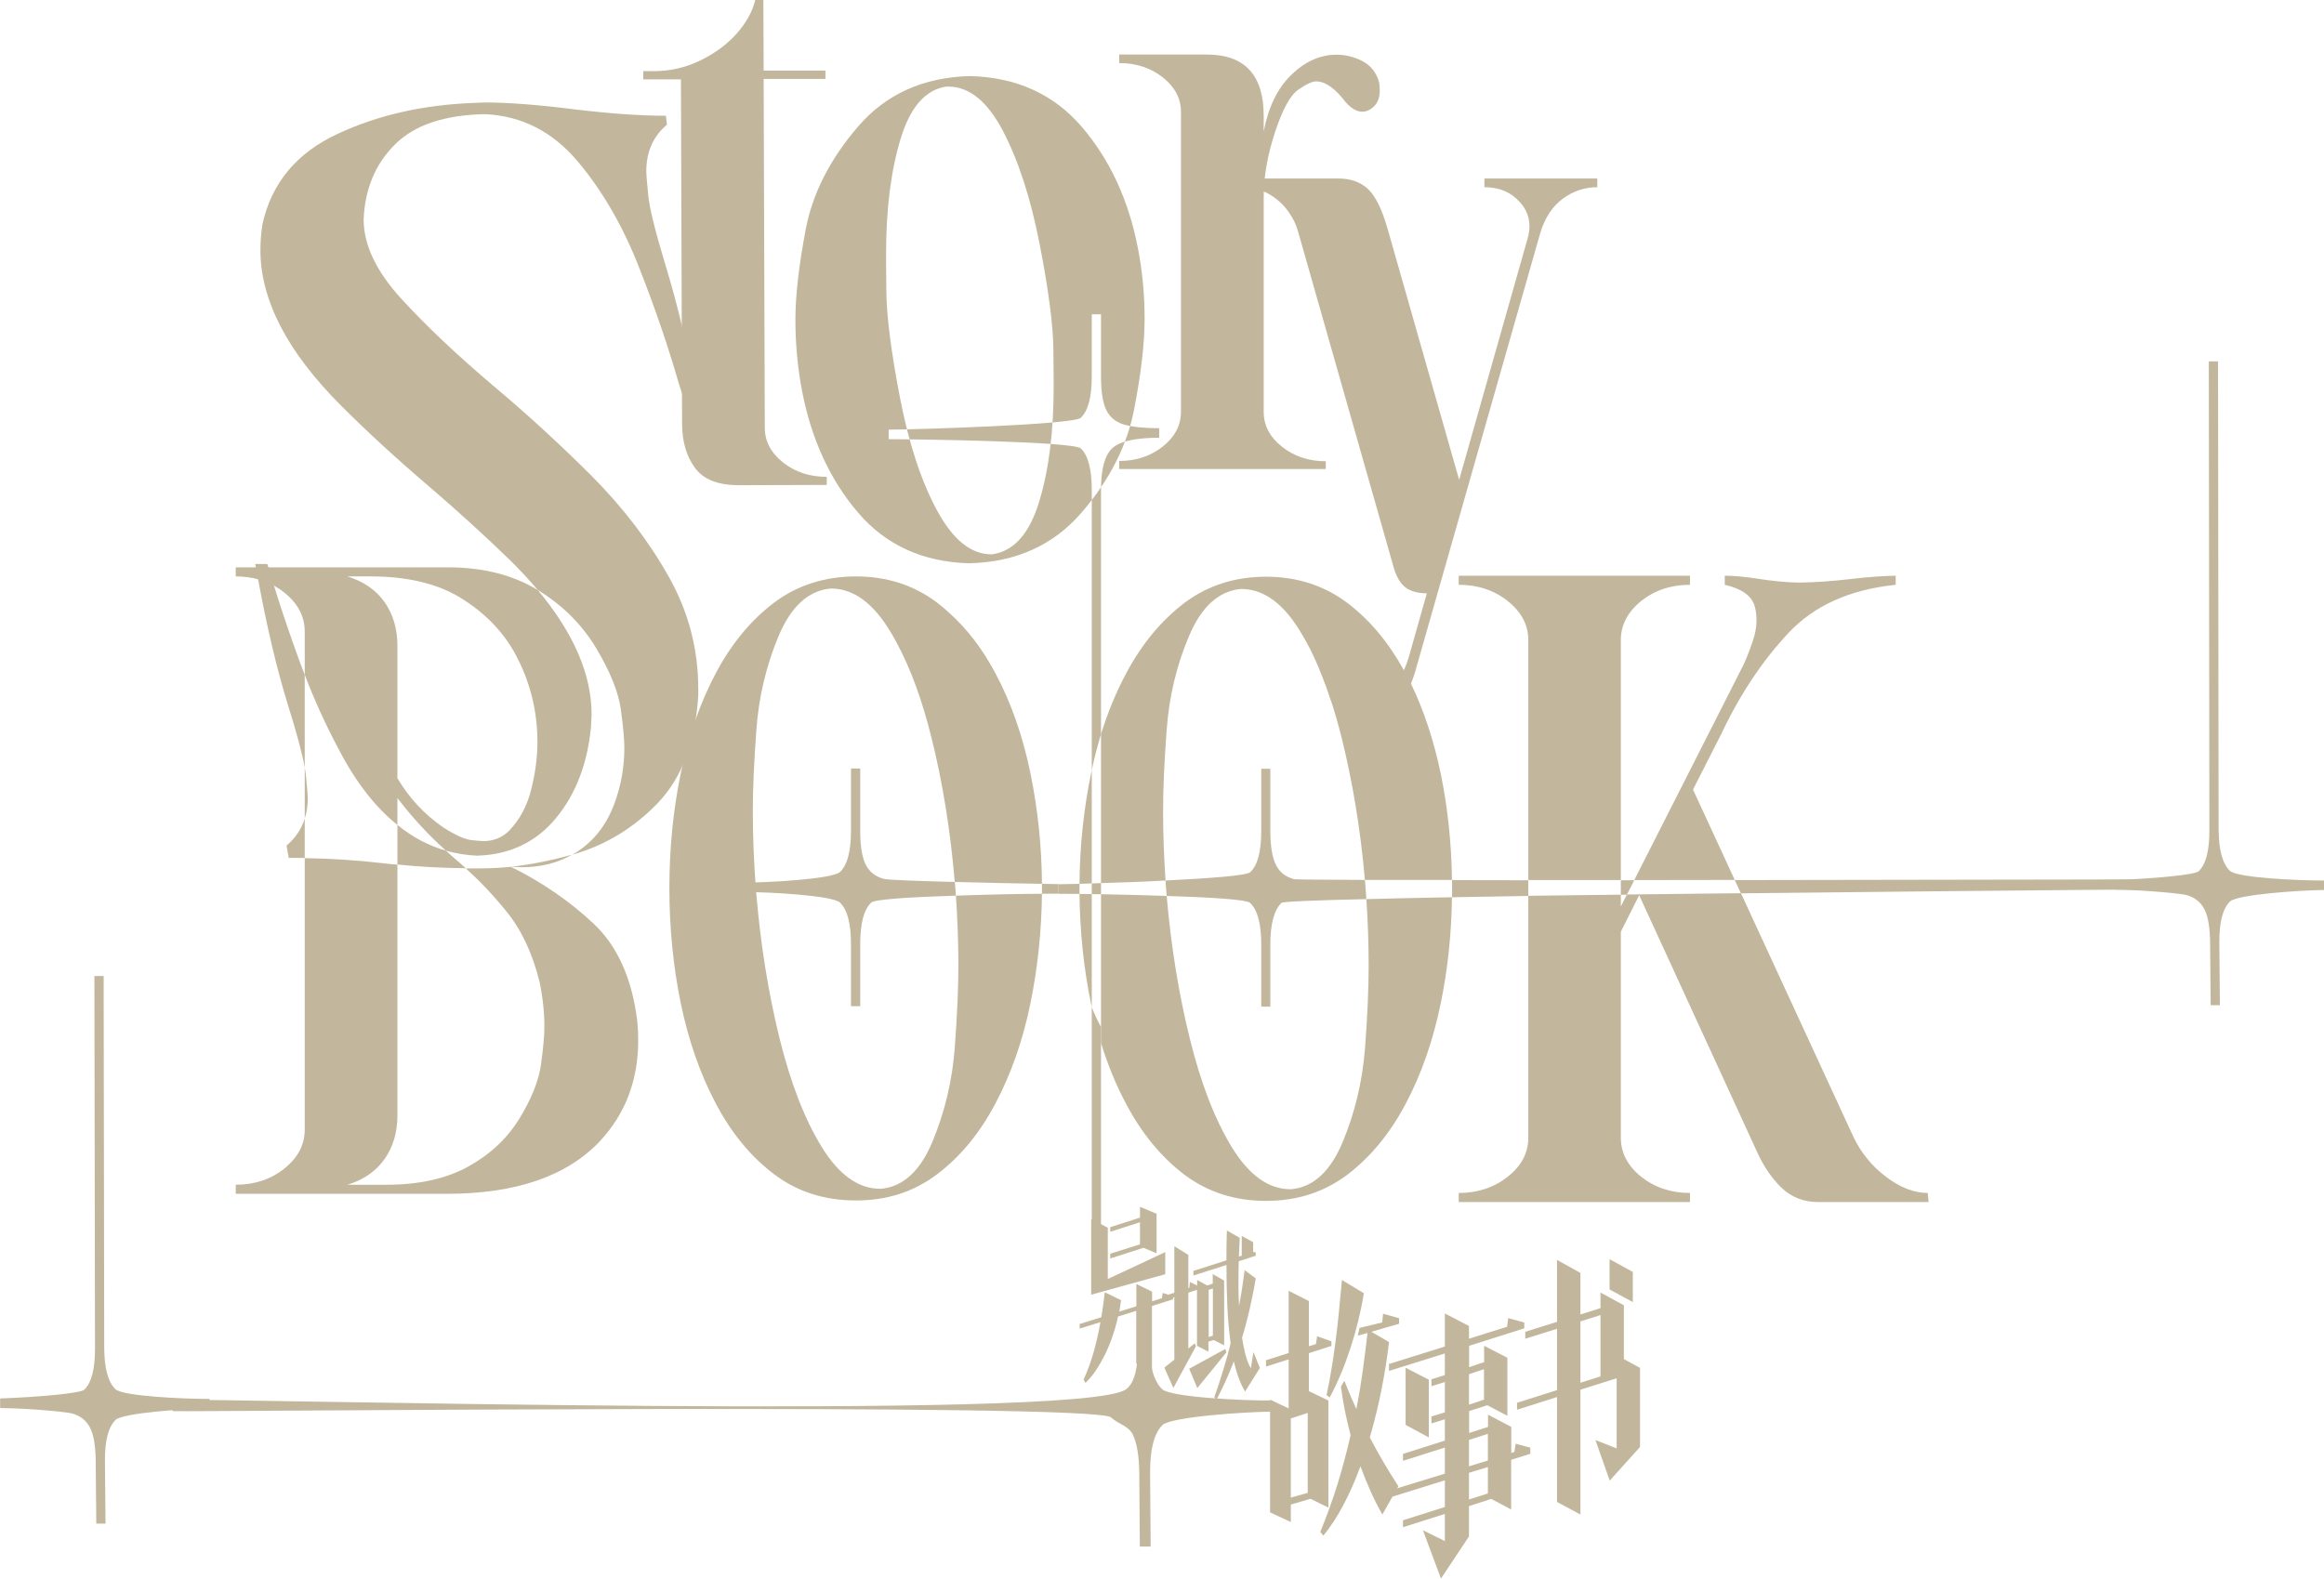
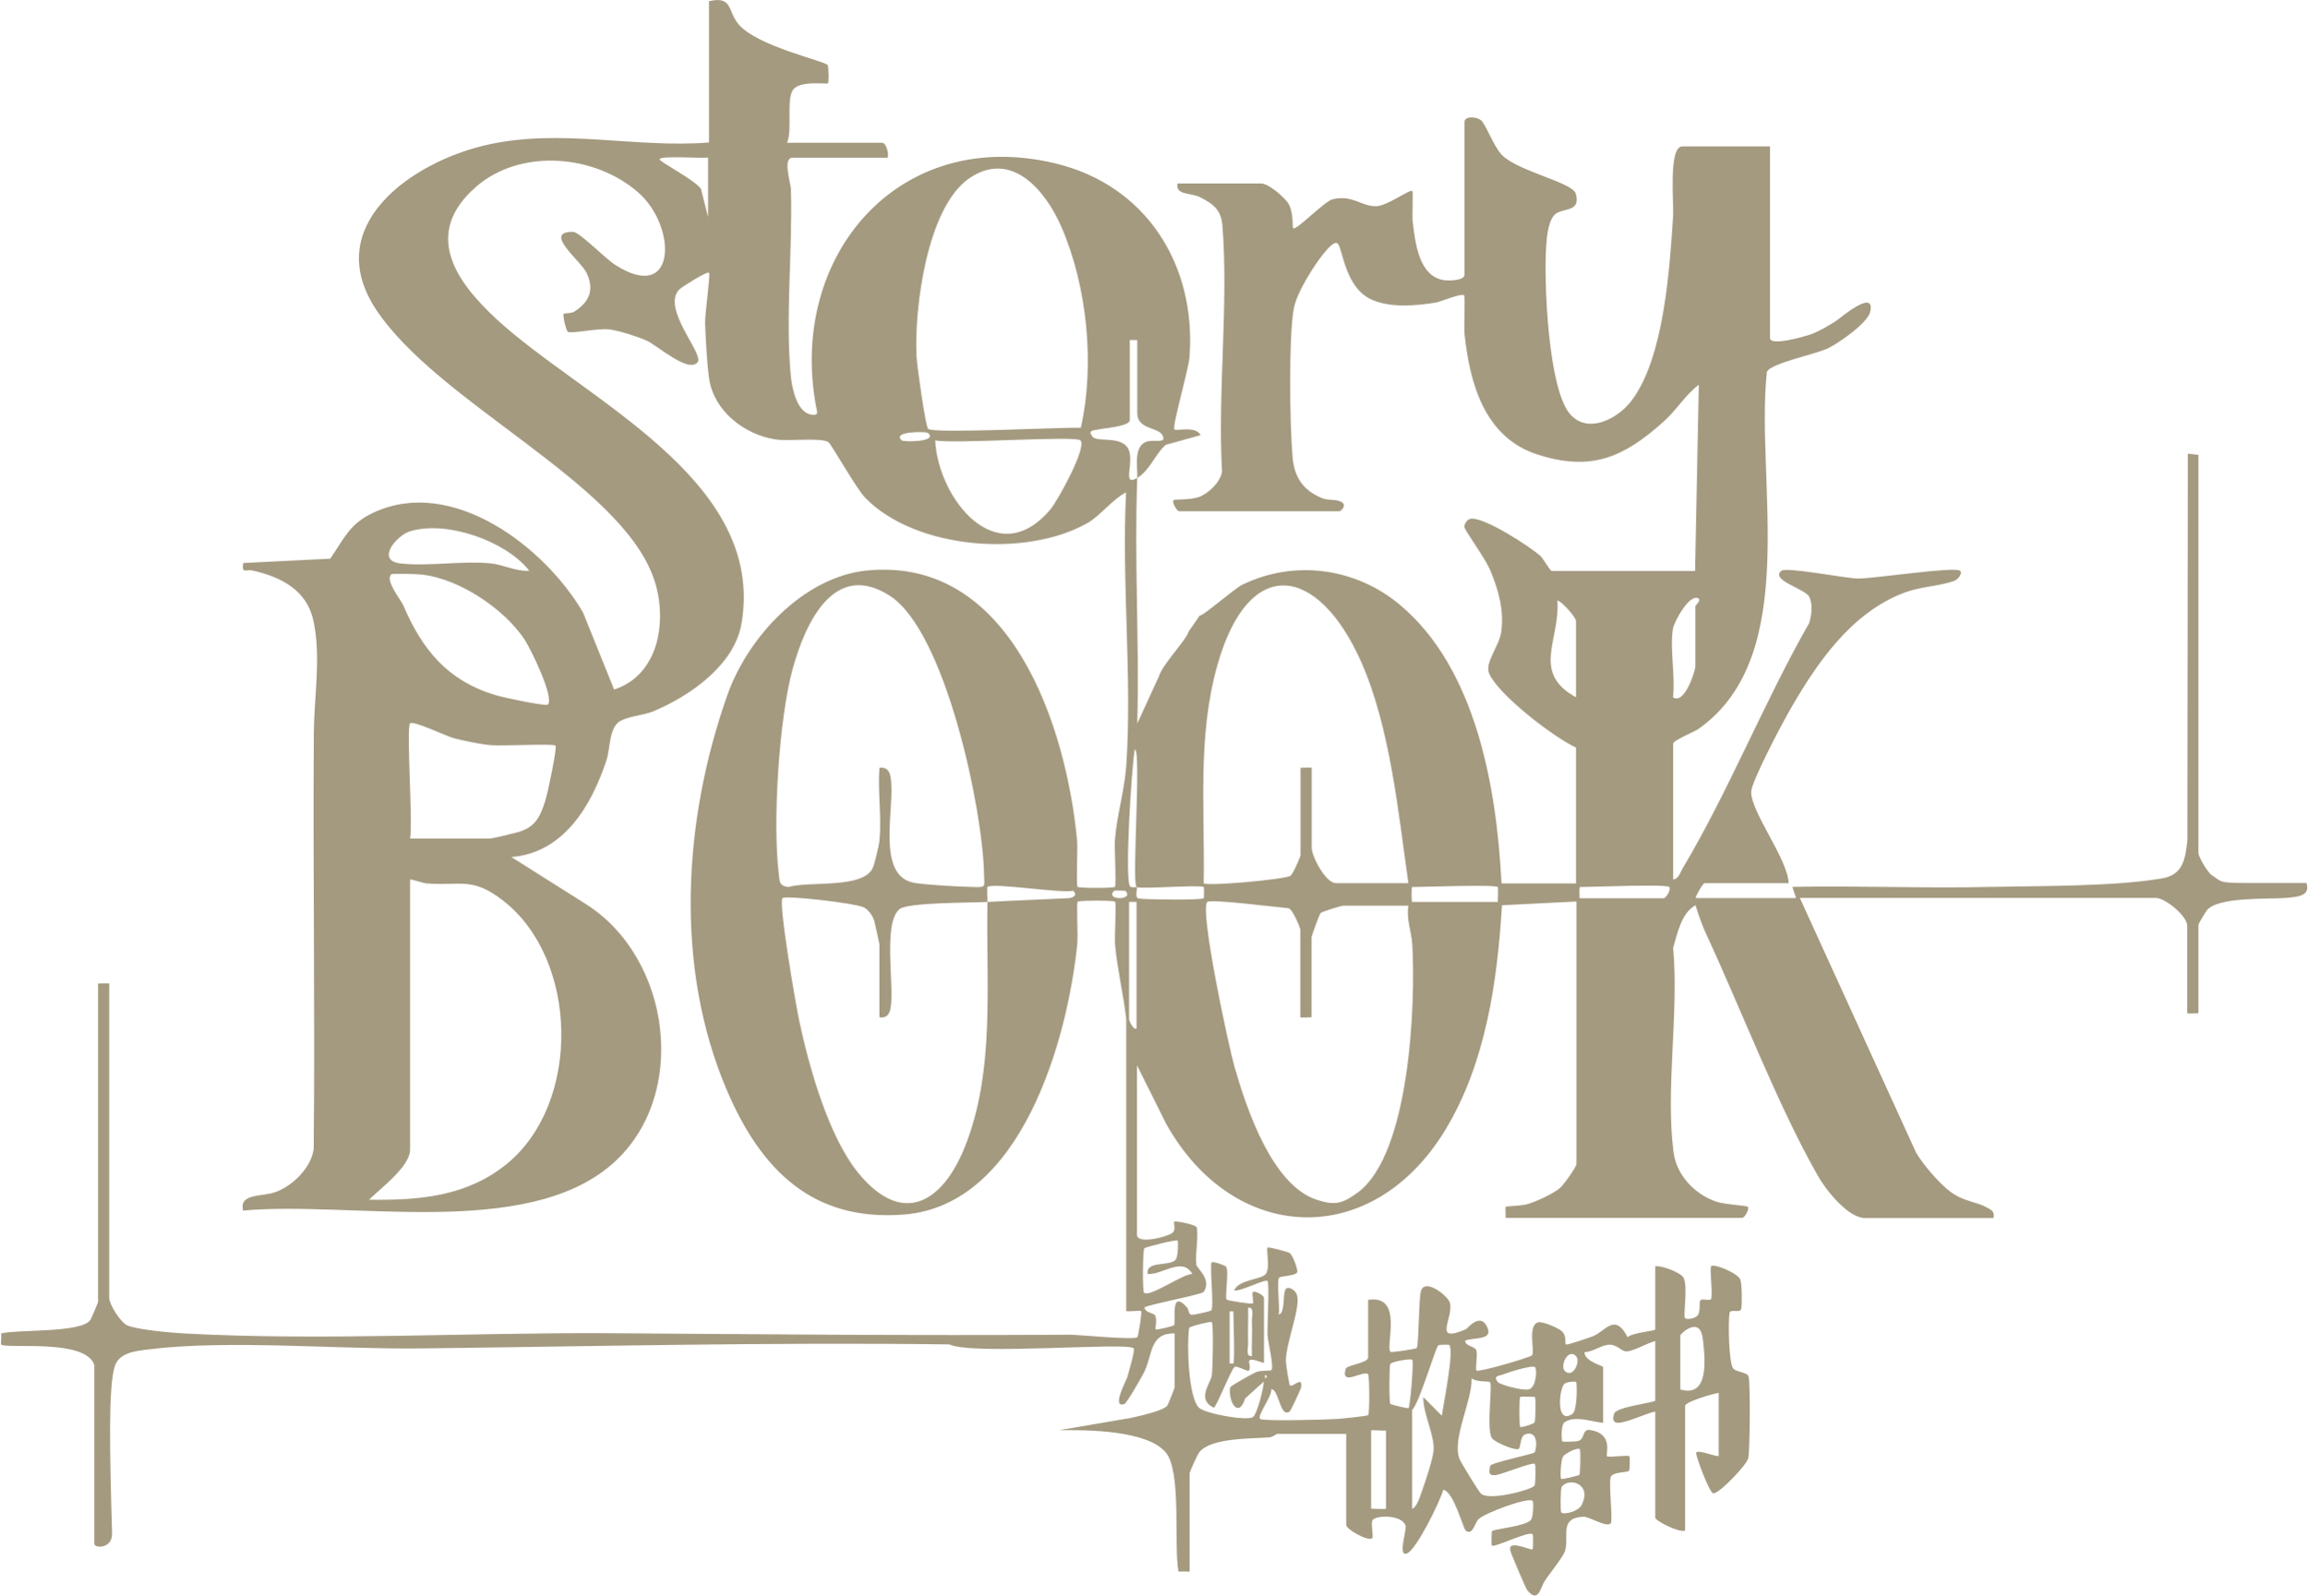
- <svg xmlns="http://www.w3.org/2000/svg" id="Layer_2" data-name="Layer 2" viewBox="0 0 160.99 109.38">
+ <svg xmlns="http://www.w3.org/2000/svg" id="Layer_2" data-name="Layer 2" viewBox="0 0 154.6 106.97">
  <defs>
    <style>
      .cls-1 {
-         fill: #C2B79C;
+         fill: #a49a80;
      }
    </style>
  </defs>
-   <g id="_图层_1" data-name="图层 1">
-     <path class="cls-1" d="M20.77,45.87c-.69-1.89-1.29-3.66-1.79-5.29-.06-.17-.11-.33-.16-.5l-.23-.77-.07-.23h-.84c.01.08.03.16.04.23.05.28.1.56.16.83.62,3.37,1.31,6.25,2.04,8.62.63,2.01,1.03,3.49,1.19,4.44v-6.45c-.12-.29-.23-.58-.34-.88ZM40.96,32.95c-2.2-2.19-4.44-4.25-6.72-6.16-2.55-2.16-4.7-4.19-6.44-6.09s-2.61-3.74-2.61-5.5c.09-2.12.82-3.85,2.17-5.19,1.35-1.35,3.43-2.05,6.25-2.1,2.53.12,4.66,1.21,6.39,3.25,1.73,2.05,3.15,4.51,4.27,7.37,1.12,2.85,2.03,5.52,2.74,8l.52,1.62h.88c-.71-3.83-1.47-7.05-2.28-9.68-.74-2.43-1.15-4.09-1.23-4.99-.09-.89-.13-1.43-.13-1.6,0-1.35.47-2.43,1.43-3.24l-.07-.62c-1.79,0-3.89-.15-6.3-.44-2.55-.32-4.63-.48-6.25-.48l-.74.03c-3.51.13-6.67.84-9.48,2.16-2.81,1.31-4.53,3.38-5.17,6.2-.1.61-.15,1.23-.15,1.84,0,3.46,1.86,7.04,5.56,10.75,1.89,1.89,3.92,3.75,6.08,5.59,2.03,1.74,3.95,3.49,5.74,5.23.67.67,1.28,1.33,1.83,1.98.01,0,.01.01.02.01,1.72,1.06,3.06,2.4,4.04,4.04.97,1.63,1.54,3.05,1.7,4.24.16,1.2.24,2.08.24,2.64,0,1.16-.17,2.28-.51,3.34-.48,1.59-1.3,2.81-2.46,3.66-.2.15-.41.29-.63.41,2.26-.64,4.23-1.83,5.91-3.57,1.68-1.75,2.62-4.24,2.81-7.48v-.44c0-2.75-.67-5.32-2.02-7.73-1.4-2.5-3.2-4.85-5.39-7.05Z" />
-     <path class="cls-1" d="M32.27,60.16c-1.67-.02-3.26-.1-4.74-.26v-2.74c1.04.85,2.16,1.44,3.36,1.78.2.19.4.37.61.55.26.22.52.44.77.67Z" />
-     <path class="cls-1" d="M21.11,56.72v2.73c-.36-.01-.74-.01-1.11-.01l-.15-.85c.61-.52,1.03-1.14,1.26-1.87Z" />
-     <path class="cls-1" d="M44.56,5.52v-.59s.72,0,.72,0c1.15,0,2.22-.25,3.23-.74s1.84-1.1,2.51-1.85S52.12.81,52.32,0h.56s.02,4.89.02,4.89h4.28s0,.58,0,.58h-4.28s.08,24.17.08,24.17c0,.93.42,1.73,1.26,2.4s1.85,1,3.03,1v.56s-6.08.02-6.08.02c-1.43,0-2.45-.39-3.04-1.19s-.89-1.8-.9-3.02l-.08-23.91h-2.61Z" />
-     <path class="cls-1" d="M67.17,39.03c-3.22-.08-5.8-1.25-7.73-3.51s-3.22-5.05-3.87-8.38c-.32-1.66-.47-3.33-.47-4.99s.24-3.75.71-6.24,1.68-4.87,3.62-7.13,4.52-3.42,7.75-3.51c3.22.08,5.81,1.25,7.75,3.51s3.24,5.05,3.89,8.38c.32,1.64.47,3.28.47,4.9,0,1.71-.24,3.81-.73,6.32s-1.7,4.89-3.64,7.14-4.52,3.42-7.75,3.51ZM68.78,38.4c1.48-.23,2.54-1.45,3.21-3.65s1-4.85,1-7.95c0-.08,0-.96-.02-2.62s-.33-4.08-.95-7.26-1.47-5.79-2.54-7.84-2.34-3.08-3.79-3.08h-.13c-1.45.21-2.51,1.42-3.18,3.64s-1,4.87-1,7.97c0,.08,0,.96.02,2.62s.32,4.08.93,7.26,1.46,5.79,2.56,7.84,2.36,3.08,3.79,3.08h.09ZM75.63,86.01h.64v-14.85c-.24-.44-.46-.9-.64-1.38v16.23ZM75.63,61.21v.74c.21.01.42.01.64.01v-.77c-.22.01-.43.02-.64.02ZM77.91,29.43c-.59-.16-1.02-.5-1.27-1.01-.25-.51-.37-1.29-.37-2.34v-4.3h-.64v4.3c0,1.43-.25,2.38-.76,2.87-.52.48-11.64.82-13.31.82v.66c1.67,0,12.79.15,13.31.64.51.49.76,1.45.76,2.87v19.42c.18-.86.4-1.69.64-2.49v-16.93c0-1.42.25-2.38.77-2.87.51-.49,1.6-.74,3.26-.74v-.66c-1,0-1.8-.08-2.39-.24Z" />
-     <path class="cls-1" d="M91.84,32.5h-14.31v-.56c1.18,0,2.19-.34,3.03-1.01s1.25-1.48,1.25-2.41V7.76c0-.93-.42-1.73-1.25-2.39s-1.84-1-3.03-1v-.59h6.08c2.62,0,3.93,1.42,3.93,4.25v1.08c.32-1.67.94-2.96,1.86-3.87.97-.97,2.04-1.45,3.2-1.45.59,0,1.17.14,1.75.43s.97.77,1.18,1.45c.04.22.05.42.05.62,0,.57-.21,1-.62,1.26-.2.13-.39.19-.59.19-.38,0-.76-.22-1.16-.67-.72-.95-1.4-1.43-2.04-1.43-.27,0-.68.19-1.24.58s-1.09,1.37-1.61,2.95-.78,3.08-.78,4.49v14.88c0,.93.42,1.74,1.26,2.41s1.86,1.01,3.04,1.01v.56Z" />
-     <path class="cls-1" d="M102.83,12.37v.6c1.02,0,1.83.34,2.44,1.02.45.48.68,1.05.68,1.69,0,.25-.04.51-.11.78l-4.76,16.79-4.93-17.3c-.39-1.4-.85-2.34-1.37-2.84-.52-.49-1.2-.74-2.04-.74h-6.78v.6c.75,0,1.4.16,1.95.48s.99.72,1.33,1.2c.34.47.57.96.7,1.46l6.54,22.98c.19.75.47,1.28.83,1.57.36.3.87.45,1.53.45l-1.26,4.46c-.1.32-.21.61-.33.87-.27.62-.59,1.05-.96,1.3-.18.12-.38.2-.59.23l-.3.02c-.7,0-1.38-.37-2.04-1.1-.49-.47-.93-.7-1.32-.7-.22,0-.42.07-.62.21h-.01c.28.66.54,1.36.78,2.11.28.33.56.71.82,1.14.2.32.39.65.57,1,.06.01.12.01.18.01.99-.02,1.86-.43,2.62-1.22.29-.3.56-.62.78-.97.23-.34.42-.71.58-1.1.1-.24.19-.49.27-.75l8.69-30.48c.32-1.06.85-1.85,1.57-2.38.73-.53,1.52-.79,2.38-.79v-.6h-7.82Z" />
-     <path class="cls-1" d="M35.39,60.06l.75.03c1.32,0,2.48-.29,3.49-.87-1.47.41-2.88.69-4.24.84ZM44.15,70.78c-.36-2.97-1.38-5.24-3.05-6.8-1.68-1.57-3.58-2.87-5.71-3.92-.72.07-1.42.11-2.11.11-.34,0-.68,0-1.01,0,.99.9,1.92,1.88,2.77,2.93,1.08,1.31,1.85,2.96,2.34,4.95.22,1.05.33,2.08.33,3.1,0,.63-.08,1.51-.24,2.64-.16,1.13-.67,2.38-1.51,3.75-.84,1.36-2.02,2.46-3.54,3.3-1.51.83-3.4,1.25-5.64,1.25h-2.71c1.12-.34,1.98-.94,2.57-1.78.59-.84.89-1.85.89-3.01v-17.39c-.35-.02-.69-.06-1.02-.1-1.72-.2-3.52-.32-5.4-.35v18.8c0,1.05-.46,1.94-1.4,2.7-.93.75-2.06,1.13-3.38,1.13v.63h14.6c4.8,0,8.34-1.22,10.63-3.65,1.77-1.9,2.65-4.23,2.65-6.98,0-.42-.02-.86-.06-1.3ZM21.11,56.72c.14-.43.21-.9.21-1.41,0-.17-.04-.69-.13-1.58-.01-.15-.04-.33-.08-.53v3.52ZM18.98,40.58c.25.14.5.3.73.49.94.76,1.4,1.65,1.4,2.7v2.98c.68,1.79,1.48,3.53,2.38,5.22,1.18,2.26,2.53,3.98,4.04,5.19v-1.86c1.03,1.34,2.15,2.56,3.36,3.64.7.2,1.42.32,2.17.35,2.26-.07,4.08-.94,5.45-2.6,1.37-1.65,2.18-3.76,2.43-6.31l.04-.88c0-2.78-1.25-5.65-3.73-8.62-1.72-1.04-3.79-1.57-6.23-1.57h-14.69v.63c.55,0,1.07.07,1.55.2.39.1.75.25,1.1.44ZM25.69,39.94c2.51,0,4.57.49,6.18,1.46,1.6.98,2.84,2.21,3.7,3.69,1.1,1.95,1.66,4.06,1.66,6.33,0,1.02-.14,2.11-.43,3.27-.28,1.15-.8,2.12-1.56,2.9-.48.46-1.07.69-1.75.69-.1,0-.38-.02-.84-.07-.46-.05-1.12-.35-1.96-.89-1.3-.9-2.36-2.04-3.16-3.4v-9.19c0-1.16-.3-2.17-.89-3.01-.59-.84-1.45-1.43-2.57-1.78h1.62Z" />
-     <path class="cls-1" d="M66.15,61.17s0-.04-.01-.06c-2.46-.06-4.65-.14-4.91-.21-.59-.16-1.02-.5-1.27-1.01s-.37-1.29-.37-2.33v-4.31h-.64v4.31c0,1.42-.25,2.37-.76,2.86-.52.48-4.84.73-6.51.73v.66c1.67,0,5.99.24,6.51.73.51.49.76,1.45.76,2.88v4.3h.64v-4.3c0-1.43.25-2.39.76-2.88.25-.24,2.97-.39,5.87-.48-.02-.3-.05-.59-.07-.89ZM66.39,66.92c0,1.49-.08,3.37-.25,5.66-.17,2.29-.69,4.46-1.54,6.51-.85,2.05-2.04,3.14-3.57,3.28h-.06c-1.5,0-2.85-.96-4.03-2.87-1.19-1.92-2.17-4.44-2.94-7.56-.77-3.13-1.31-6.46-1.61-10.02-.16-1.97-.24-3.88-.24-5.75,0-1.49.08-3.37.25-5.65.17-2.28.69-4.43,1.54-6.46.85-2.02,2.04-3.12,3.57-3.28h.06c.67,0,1.3.19,1.91.56.76.48,1.47,1.24,2.12,2.3.2.32.39.65.57,1,.94,1.76,1.73,3.94,2.37,6.53.77,3.09,1.3,6.41,1.6,9.94,2.21.06,4.63.11,6.04.13-.02-2.63-.29-5.18-.8-7.67-.53-2.58-1.34-4.89-2.43-6.93-.89-1.68-1.96-3.07-3.2-4.18-.27-.25-.54-.48-.83-.7-.01-.01-.03-.02-.04-.03-1.6-1.2-3.47-1.79-5.59-1.79s-4.06.6-5.67,1.82c-1.6,1.21-2.95,2.84-4.03,4.88-1.09,2.04-1.89,4.35-2.43,6.93-.53,2.58-.79,5.23-.79,7.96s.26,5.42.79,8c.54,2.58,1.34,4.89,2.43,6.94,1.08,2.05,2.43,3.68,4.03,4.89,1.61,1.22,3.5,1.82,5.67,1.82s4.02-.6,5.63-1.82c1.6-1.21,2.95-2.84,4.03-4.89,1.09-2.05,1.9-4.36,2.43-6.94.5-2.45.77-4.99.8-7.6-1.41,0-3.74.05-5.96.13.11,1.66.17,3.27.17,4.86ZM59.96,59.89c-.25-.51-.37-1.29-.37-2.33v-4.31h-.64v4.31c0,1.42-.25,2.37-.76,2.86-.52.48-4.84.73-6.51.73v.66c1.67,0,5.99.24,6.51.73.51.49.76,1.45.76,2.88v4.3h.64v-4.3c0-1.43.25-2.39.76-2.88.25-.24,2.97-.39,5.87-.48-.02-.3-.05-.59-.07-.89,0-.02,0-.04-.01-.06-2.46-.06-4.65-.14-4.91-.21-.59-.16-1.02-.5-1.27-1.01ZM72.18,61.24v.69c.51-.01.9-.01,1.12-.01v-.66c-.16,0-.56-.01-1.12-.02ZM66.14,61.11c-2.46-.06-4.65-.14-4.91-.21-.59-.16-1.02-.5-1.27-1.01s-.37-1.29-.37-2.33v-4.31h-.64v4.31c0,1.42-.25,2.37-.76,2.86-.52.48-4.84.73-6.51.73v.66c1.67,0,5.99.24,6.51.73.51.49.76,1.45.76,2.88v4.3h.64v-4.3c0-1.43.25-2.39.76-2.88.25-.24,2.97-.39,5.87-.48-.02-.3-.05-.59-.07-.89,0-.02,0-.04-.01-.06ZM72.18,61.24v.69c.51-.01.9-.01,1.12-.01v-.66c-.16,0-.56-.01-1.12-.02ZM66.14,61.11c-2.46-.06-4.65-.14-4.91-.21-.59-.16-1.02-.5-1.27-1.01s-.37-1.29-.37-2.33v-4.31h-.64v4.31c0,1.42-.25,2.37-.76,2.86-.52.48-4.84.73-6.51.73v.66c1.67,0,5.99.24,6.51.73.51.49.76,1.45.76,2.88v4.3h.64v-4.3c0-1.43.25-2.39.76-2.88.25-.24,2.97-.39,5.87-.48-.02-.3-.05-.59-.07-.89,0-.02,0-.04-.01-.06Z" />
-     <path class="cls-1" d="M112.28,60.99v1.01c.14,0,.28-.01.42-.01l.51-1h-.93ZM120.17,60.98l.43.92c16.46-.19,33.31-.32,34.16-.32v-.66c-.52,0-17.91.04-34.59.06ZM94.57,61.19c-.01-.07-.01-.15-.02-.22-2.98-.01-4.8-.03-4.9-.05-.6-.16-1.02-.49-1.27-1.01-.25-.51-.38-1.29-.38-2.33v-4.31h-.63v4.31c0,1.43-.25,2.38-.77,2.86-.25.23-2.94.43-5.86.57.02.31.04.63.07.94,0,.04.01.09.01.13,2.89.09,5.53.24,5.78.48.52.5.77,1.46.77,2.88v4.31h.63v-4.31c0-1.42.26-2.38.77-2.88.09-.09,2.31-.18,5.88-.26-.02-.37-.05-.74-.08-1.11ZM94.57,61.19c-.01-.07-.01-.15-.02-.22-2.98-.01-4.8-.03-4.9-.05-.6-.16-1.02-.49-1.27-1.01-.25-.51-.38-1.29-.38-2.33v-4.31h-.63v4.31c0,1.43-.25,2.38-.77,2.86-.25.23-2.94.43-5.86.57.02.31.04.63.07.94,0,.04.01.09.01.13,2.89.09,5.53.24,5.78.48.52.5.77,1.46.77,2.88v4.31h.63v-4.31c0-1.42.26-2.38.77-2.88.09-.09,2.31-.18,5.88-.26-.02-.37-.05-.74-.08-1.11ZM100.58,60.98c.01.19.01.39.01.58,0,.2,0,.41-.01.61,1.65-.03,3.42-.06,5.29-.09v-1.09c-1.87,0-3.65,0-5.29-.01ZM94.57,61.19c-.01-.07-.01-.15-.02-.22-2.98-.01-4.8-.03-4.9-.05-.6-.16-1.02-.49-1.27-1.01-.25-.51-.38-1.29-.38-2.33v-4.31h-.63v4.31c0,1.43-.25,2.38-.77,2.86-.25.23-2.94.43-5.86.57.02.31.04.63.07.94,0,.04.01.09.01.13,2.89.09,5.53.24,5.78.48.52.5.77,1.46.77,2.88v4.31h.63v-4.31c0-1.42.26-2.38.77-2.88.09-.09,2.31-.18,5.88-.26-.02-.37-.05-.74-.08-1.11ZM94.57,61.19c-.01-.07-.01-.15-.02-.22-2.98-.01-4.8-.03-4.9-.05-.6-.16-1.02-.49-1.27-1.01-.25-.51-.38-1.29-.38-2.33v-4.31h-.63v4.31c0,1.43-.25,2.38-.77,2.86-.25.23-2.94.43-5.86.57.02.31.04.63.07.94,0,.04.01.09.01.13,2.89.09,5.53.24,5.78.48.52.5.77,1.46.77,2.88v4.31h.63v-4.31c0-1.42.26-2.38.77-2.88.09-.09,2.31-.18,5.88-.26-.02-.37-.05-.74-.08-1.11ZM73.3,61.27v.66c.27,0,.8,0,1.48.01v-.7c-.69.02-1.21.03-1.48.03ZM94.57,61.19c-.01-.07-.01-.15-.02-.22-2.98-.01-4.8-.03-4.9-.05-.6-.16-1.02-.49-1.27-1.01-.25-.51-.38-1.29-.38-2.33v-4.31h-.63v4.31c0,1.43-.25,2.38-.77,2.86-.25.23-2.94.43-5.86.57.02.31.04.63.07.94,0,.04.01.09.01.13,2.89.09,5.53.24,5.78.48.52.5.77,1.46.77,2.88v4.31h.63v-4.31c0-1.42.26-2.38.77-2.88.09-.09,2.31-.18,5.88-.26-.02-.37-.05-.74-.08-1.11ZM99.8,53.59c-.48-2.29-1.16-4.36-2.06-6.22-.13-.24-.25-.48-.37-.71-.04-.08-.08-.15-.12-.22-1.06-1.93-2.37-3.49-3.91-4.66-1.61-1.21-3.49-1.82-5.64-1.82s-4.05.61-5.66,1.82c-1.6,1.22-2.95,2.85-4.03,4.88-.69,1.29-1.27,2.7-1.74,4.21v10.32c1.33-.04,2.93-.09,4.47-.18-.11-1.64-.17-3.25-.17-4.81s.08-3.37.25-5.65c.17-2.28.68-4.43,1.54-6.46.85-2.03,2.04-3.12,3.57-3.28h.06c1.5,0,2.85.95,4.03,2.86.5.8.97,1.71,1.39,2.74.28.65.54,1.35.78,2.1.28.84.53,1.74.77,2.69.75,3.05,1.29,6.3,1.59,9.77,1.68,0,3.72,0,6.03,0-.03-2.53-.29-4.99-.78-7.39ZM75.58,53.59c-.51,2.48-.78,5.03-.8,7.65.26-.01.55-.01.85-.03v-7.85c-.02.07-.03.15-.05.23ZM74.78,61.94c.03,2.62.29,5.15.8,7.61.02.08.03.15.05.23v-7.83c-.3,0-.59-.01-.85-.01ZM94.65,62.3c.11,1.58.16,3.13.16,4.65s-.08,3.37-.25,5.66c-.18,2.29-.69,4.46-1.54,6.5-.85,2.05-2.04,3.15-3.57,3.29h-.06c-1.51,0-2.85-.96-4.04-2.88-1.18-1.92-2.16-4.44-2.93-7.56-.76-3.08-1.3-6.38-1.6-9.88-1.56-.06-3.19-.09-4.55-.12v10.31c.47,1.52,1.05,2.93,1.74,4.22,1.08,2.05,2.43,3.68,4.03,4.9,1.61,1.21,3.5,1.82,5.66,1.82s4.03-.61,5.64-1.82c1.6-1.22,2.95-2.85,4.03-4.9,1.09-2.04,1.89-4.36,2.43-6.94.49-2.39.75-4.85.78-7.38-2.23.04-4.23.08-5.93.13ZM94.57,61.19c-.01-.07-.01-.15-.02-.22-2.98-.01-4.8-.03-4.9-.05-.6-.16-1.02-.49-1.27-1.01-.25-.51-.38-1.29-.38-2.33v-4.31h-.63v4.31c0,1.43-.25,2.38-.77,2.86-.25.23-2.94.43-5.86.57.02.31.04.63.07.94,0,.04.01.09.01.13,2.89.09,5.53.24,5.78.48.52.5.77,1.46.77,2.88v4.31h.63v-4.31c0-1.42.26-2.38.77-2.88.09-.09,2.31-.18,5.88-.26-.02-.37-.05-.74-.08-1.11Z" />
-     <path class="cls-1" d="M101.05,39.89v.63c1.32,0,2.46.38,3.4,1.13.95.76,1.42,1.66,1.42,2.7v16.63h6.41v-16.63c0-1.04.47-1.94,1.4-2.7.94-.75,2.07-1.13,3.39-1.13v-.63h-16.02ZM133.54,82.66c-.94,0-1.9-.37-2.89-1.12-.98-.74-1.73-1.66-2.26-2.77l-7.79-16.88c-2.67.03-5.32.06-7.9.09l-.42.83v-.82c-2.22.03-4.37.06-6.41.08v16.76c0,1.05-.47,1.95-1.42,2.7-.94.75-2.08,1.13-3.4,1.13v.63h16.02v-.63c-1.32,0-2.45-.38-3.39-1.13-.93-.75-1.4-1.65-1.4-2.7v-14.27l1.27-2.53,8.16,17.77c.44.98,1,1.81,1.68,2.48.69.67,1.54,1.01,2.56,1.01h7.65l-.06-.63ZM120.53,46.55l-7.32,14.43c2.27,0,4.61-.01,6.96-.01l-2.89-6.26,1.96-3.86c1.3-2.75,2.85-5.07,4.64-6.98,1.78-1.91,4.26-3.02,7.44-3.35v-.63c-.97.02-2.03.1-3.2.24-1.2.14-2.37.22-3.49.24-.9-.02-1.86-.11-2.86-.27-.92-.14-1.69-.21-2.29-.21v.63c1.18.27,1.88.77,2.08,1.51s.15,1.54-.14,2.39c-.29.86-.58,1.57-.89,2.13Z" />
-     <path class="cls-1" d="M79.81,89.51v.66l.68-.22.05-.36.72.22v.22l-1.46.46v4.58l-1.09-.59v-3.65l-1.26.39c-.11.51-.25.99-.41,1.45-.16.46-.34.88-.54,1.28-.2.39-.41.75-.63,1.07-.22.32-.45.58-.67.8l-.14-.22c.27-.59.5-1.21.69-1.88s.35-1.37.48-2.11l-1.44.45v-.32l1.5-.47c.05-.28.09-.56.13-.85.04-.29.08-.58.11-.88l1.13.55c-.02.14-.04.27-.06.4-.02.13-.04.26-.06.39l1.18-.37v-1.54l1.09.53ZM76.74,85.07v3.55l3.98-1.86v1.53s-5.13,1.42-5.13,1.42v-5.25l1.15.61ZM80.12,84.1v2.74l-.91-.38-2.3.74v-.33l2.06-.65v-1.53l-2.06.66v-.32l2.06-.66v-.75l1.15.48Z" />
-     <path class="cls-1" d="M82.93,89.1v-.41l.69.38.39-.13v-.66l.79.45v4.49l-.72-.37-.37.11v.7l-.79-.41v-3.88l-.6.2v3.87l.44-.36.09.2-1.57,2.89-.62-1.41.69-.55v-4.33l-.55.18v-.31l.55-.18v-3.22l.97.6v2.3l.07-.03.04-.39.49.24ZM84.96,93.7l-2.02,2.48-.56-1.34,2.5-1.37.08.23ZM87.28,94.78l-1.03,1.64c-.16-.27-.31-.58-.44-.93-.13-.35-.24-.73-.34-1.16-.35.92-.75,1.81-1.2,2.65l-.15-.17c.21-.59.41-1.2.6-1.82s.37-1.25.53-1.91c-.11-.81-.19-1.68-.23-2.61s-.06-1.87-.06-2.82l-2.29.73v-.32l2.29-.73c0-.7,0-1.39.03-2.07l.89.51c-.01.2-.02.42-.03.64-.01.22-.02.44-.03.66l.2-.06v-1.37l.79.43v.67l.18.05v.22l-1.18.38c-.01.51-.02,1.02-.02,1.55s.01,1.04.04,1.55c.15-.78.28-1.61.39-2.48l.77.57c-.12.73-.27,1.44-.42,2.12-.16.68-.33,1.35-.53,1.99.07.45.15.85.25,1.22.1.36.22.66.36.9l.18-1.13.45,1.12ZM83.73,92.64l.29-.09v-3.27l-.29.09v3.27Z" />
-     <path class="cls-1" d="M92.23,92.95v.31l-1.56.5v2.63l1.35.65v7.42l-1.24-.61-1.36.4v1.21l-1.44-.67v-7.81l1.29.61v-3.4l-1.57.5v-.44l1.57-.5v-4.31l1.4.71v3.13l.49-.15.08-.54.99.35ZM89.42,103.77l1.17-.33v-5.54l-1.17.38v5.48ZM93.14,95.7c.26.67.53,1.31.82,1.94.17-.88.32-1.77.44-2.64.12-.88.23-1.76.33-2.64l-.67.19.12-.54,1.57-.38.06-.6,1.11.31v.38l-1.92.56,1.22.71c-.11,1-.28,2.07-.5,3.2-.22,1.13-.5,2.27-.83,3.41.59,1.13,1.25,2.26,1.98,3.38l-1.11,1.96c-.3-.53-.58-1.07-.82-1.62-.25-.56-.48-1.13-.7-1.72-.35.96-.74,1.85-1.17,2.66s-.89,1.53-1.4,2.14l-.21-.25c.45-1.1.85-2.21,1.2-3.33.34-1.11.64-2.24.9-3.38-.15-.58-.29-1.15-.4-1.71s-.2-1.12-.27-1.65l.22-.38ZM91.89,96.68c.14-.64.26-1.26.35-1.85.1-.59.19-1.2.27-1.83.08-.63.16-1.29.23-1.99.07-.7.14-1.47.22-2.32l1.52.92c-.22,1.33-.54,2.62-.95,3.86-.41,1.24-.88,2.36-1.42,3.36l-.22-.17Z" />
-     <path class="cls-1" d="M106.01,100.33v.4l-1.33.42v3.44l-1.38-.73-1.54.5v2.1l-1.94,2.92-1.25-3.35,1.52.75v-1.88l-2.9.92v-.48l2.9-.92v-1.85l-3.82,1.19v-.48l3.82-1.17v-1.81l-2.9.92v-.48l2.9-.92v-1.48l-.93.29v-.48l.93-.29v-2.1l-.93.29v-.48l.93-.29v-1.5l-3.87,1.21v-.48l3.87-1.21v-2.29l1.67.87v.88l2.64-.83.08-.6,1.11.31v.4l-3.82,1.21v1.48l1.04-.35v-1.13l1.61.83v4.02l-1.39-.73-1.26.4v1.52l1.31-.42v-.85l1.61.85v1.81l.22-.08.08-.56,1.03.27ZM98.98,95.6v4l-1.61-.87v-3.96l1.61.83ZM101.76,97.33l1.04-.35v-2.11l-1.04.35v2.12ZM101.76,101.6l1.31-.4v-1.85l-1.31.42v1.83ZM101.76,103.9l1.31-.42v-1.83l-1.31.4v1.85Z" />
-     <path class="cls-1" d="M109.48,88.22v2.86l1.39-.44v-1.08l1.62.88v3.73l1.12.61v5.48l-2.1,2.33-.99-2.81,1.47.58v-4.86l-2.51.79v8.65l-1.62-.87v-7.27l-2.77.88v-.48l2.77-.88v-4.25l-2.2.69v-.48l2.2-.69v-4.29l1.62.9ZM109.48,95.81l1.39-.44v-4.25l-1.39.44v4.25ZM113.11,88.14v2.08l-1.61-.87v-2.1l1.61.88Z" />
-     <path class="cls-1" d="M146.47,61.64c2.46.04,4.7.3,4.96.37.59.15,1.02.49,1.28,1s.38,1.29.39,2.33l.04,4.31h.64s-.04-4.32-.04-4.32c-.01-1.42.23-2.37.74-2.87.52-.48,4.84-.78,6.51-.79v-.66c-1.68.01-6-.18-6.52-.67-.51-.49-.77-1.44-.78-2.87l-.04-32.43h-.64s.04,32.44.04,32.44c.01,1.43-.23,2.39-.74,2.89-.25.24-2.93.5-5.83.61" />
-     <path class="cls-1" d="M11.95,97.78c2.88.05,63.87-.59,65.01.43.53.48,1.2.58,1.5,1.17s.45,1.51.46,2.73l.04,5.05h.75s-.04-5.06-.04-5.06c-.01-1.66.27-2.78.86-3.36.6-.57,5.67-.91,7.62-.93v-.77c-1.96.02-7.03-.22-7.64-.78-.6-.57-.9-1.69-.92-3.37l.06-1.82h-.75s-.06,1.83-.06,1.83c.01,1.68-.18,2.91-.86,3.38-3.19,2.2-62.62.59-66.02.72" />
-     <path class="cls-1" d="M0,97.56c2.46.04,4.7.3,4.96.37.59.15,1.02.49,1.28,1s.38,1.29.39,2.33l.04,4.31h.64s-.04-4.32-.04-4.32c-.01-1.42.23-2.37.74-2.87.52-.48,4.84-.78,6.51-.79v-.66c-1.68.01-6-.18-6.52-.67-.51-.49-.77-1.44-.78-2.87l-.04-25.76h-.64s.04,25.77.04,25.77c.01,1.43-.23,2.39-.74,2.89-.25.24-2.93.5-5.83.61v.66Z" />
+   <g id="Layer_1-2" data-name="Layer 1">
+     <path class="cls-1" d="M80.4,41.25c.11.14,2.31-1.79,2.82-2.04,3.48-1.71,7.58-1.16,10.54,1.29,5.17,4.28,6.54,12.35,6.86,18.72h4.99v-9.11c-1.52-.7-5.17-3.52-5.81-4.94-.34-.75.66-1.82.8-2.81.2-1.49-.19-2.84-.76-4.19-.28-.67-1.66-2.61-1.7-2.8-.05-.25.19-.54.37-.59.84-.21,4.01,1.85,4.72,2.49.19.17.64,1,.75,1h9.61l.25-12.48c-.93.71-1.49,1.7-2.38,2.49-2.66,2.38-4.83,3.34-8.42,2.19s-4.55-4.82-4.9-8.08c-.05-.51.06-2.5-.03-2.59-.17-.18-1.53.42-1.89.48-1.35.22-3.02.36-4.27-.18-1.87-.81-1.96-3.52-2.33-3.79s-1.53,1.51-1.75,1.86c-.43.69-1.05,1.77-1.18,2.56-.34,2-.26,7.79-.07,9.93.12,1.35.72,2.23,2,2.74.39.16.88.04,1.26.24.42.21-.02.63-.13.63h-10.73c-.15,0-.52-.61-.37-.75.06-.06,1.1,0,1.68-.2.64-.23,1.44-.99,1.56-1.69-.3-5.34.44-11.19.03-16.47-.08-1.07-.58-1.48-1.54-1.96-.55-.27-1.65-.12-1.47-.9h5.62c.47,0,1.6.95,1.84,1.4.32.6.23,1.53.28,1.59.18.23,2.09-1.81,2.67-1.94,1.36-.31,1.89.51,2.94.47.7-.03,2.24-1.16,2.38-1.02.07.08-.02,1.64.03,2.09.17,1.4.42,3.66,2.11,3.89.36.05,1.36.02,1.36-.37v-10.23c0-.4.73-.38,1.08-.14.33.23.85,1.76,1.44,2.36,1.07,1.08,4.72,1.83,4.93,2.57.36,1.24-.76.95-1.32,1.35-.5.35-.61,1.49-.65,2.09-.18,2.31.11,9.72,1.62,11.38,1.2,1.32,3.17.28,4.09-.93,2.19-2.88,2.56-8.88,2.79-12.43.05-.8-.33-4.62.62-4.62h5.87v12.85c0,.57,2.33-.11,2.74-.25.55-.2,1.13-.55,1.63-.86.29-.18,2.69-2.27,2.35-.66-.16.75-2.09,2.09-2.8,2.44-.87.43-3.93,1.02-4.13,1.61-.78,7.28,2.36,18.98-4.55,23.9-.32.23-1.73.78-1.73,1.01v9.11c.38-.06.47-.47.63-.74,3.09-5.17,5.48-11.2,8.49-16.46.16-.53.25-1.26,0-1.76-.27-.53-2.63-1.11-1.87-1.74.33-.27,4.27.5,5.11.52,1.04.02,6.52-.83,6.87-.52.18.16-.11.58-.43.69-.92.33-2.19.37-3.24.75-3.67,1.36-6,4.84-7.86,8.11-.48.85-2.47,4.62-2.47,5.28,0,1.38,2.46,4.51,2.51,6.11h-5.62c-.13,0-.56.78-.62,1h6.74l-.25-.75c4.45-.09,8.92.11,13.37,0,3.37-.07,8.2-.02,11.41-.57,1.4-.24,1.55-1.29,1.69-2.55l.03-25.92.71.08v26.7c0,.23.61,1.29.9,1.48.7.45.41.5,2.22.52h4.12c.28.87-.58.93-1.37,1-1.16.1-4.69-.11-5.35.89-.08.11-.52.84-.52.92v5.92s-.75.04-.75,0v-5.86c0-.66-1.47-1.87-2.12-1.87h-23.84l7.78,17.05c.45.8,1.59,2.12,2.33,2.66.87.65,1.71.64,2.44,1.05.33.18.51.27.43.7h-8.61c-1.14,0-2.63-1.89-3.16-2.83-2.69-4.72-5.13-11.14-7.49-16.22-.28-.6-.51-1.28-.71-1.92-.95.52-1.21,1.88-1.5,2.86.4,4.3-.53,9.52.03,13.71.21,1.56,1.45,2.84,2.92,3.32.54.17,1.97.25,2.05.32.15.14-.22.75-.37.75h-15.85s-.03-.73,0-.75c.06-.04,1.03-.05,1.45-.17.58-.17,1.72-.69,2.17-1.07.27-.23,1.12-1.42,1.12-1.63v-17.59l-4.99.25c-.31,5.13-1.09,10.59-3.79,15.05-4.9,8.09-14.2,7.7-18.72-.41l-1.95-3.91v11.35c0,.68,1.98.16,2.35-.1.3-.21.08-.64.15-.77.04-.07,1.47.19,1.51.4.12.71-.12,1.73-.03,2.49.02.23,1.06.97.49,1.82-.11.17-3.42.79-3.96,1.03,0,.37.61.38.7.54.17.29-.02.86.05.95.04.05,1.18-.23,1.22-.28.16-.19-.3-2.53.88-1.19.11.12.09.47.31.49.13.01,1.27-.24,1.31-.3.2-.23-.13-3.06.03-3.22.08-.08.9.2.96.29.21.29-.1,2.09.04,2.21.07.06,1.7.33,1.75.25.08-.14-.08-.62,0-.75.08-.14.75.19.75.38v4.37c-1.57-.57-.75.07-1,.5-.07.12-.81-.35-.97-.24-.24.18-1.26,2.8-1.4,2.73-1.15-.55-.23-1.61-.13-2.13.07-.37.13-3.48,0-3.61-.05-.06-1.49.29-1.51.39-.17,1.01-.07,4.6.64,5.34.39.41,3.23.92,3.63.64.29-.21.71-1.91.73-2.38l-1.25,1.13c-.44,1.39-1.14.23-1.01-.73.01-.1,1.55-.96,1.76-1.04.31-.12.93-.07,1-.12.21-.16-.23-1.9-.25-2.35-.03-.59.14-3.5,0-3.63-.16-.16-1.85.74-2.24.63.32-.75,1.85-.71,2.13-1.11.3-.43,0-1.64.11-1.76.05-.06,1.35.27,1.49.37.2.14.5.98.51,1.23,0,.31-1.12.29-1.23.42-.17.2.07,1.99-.02,2.47.47-.09.23-1.55.5-1.74.21-.16.63.13.72.42.27.87-.76,3.24-.74,4.45,0,.24.22,1.56.27,1.62.16.17.88-.68.75.12-.03.17-.69,1.56-.76,1.62-.66.5-.72-1.51-1.24-1.49.08.44-.97,1.78-.75,1.99.19.18,4.46.05,5.13.01.32-.02,2.03-.19,2.11-.26.11-.09.09-2.64,0-2.74-.29-.32-1.88.88-1.5-.37.08-.25,1.5-.38,1.5-.75v-3.87c2.42-.36,1.13,3.1,1.5,3.49.06.06,1.68-.19,1.75-.25.15-.12.13-3.29.29-3.83.27-.89,1.79.32,1.93.76.31,1.03-1.22,2.8,1.09,1.8.1-.04.97-1.2,1.44-.1.37.87-.95.63-1.5.87.02.4.68.36.76.67.08.33-.09,1.24,0,1.33.13.14,3.59-.87,3.72-1.02.22-.25-.33-2.01.42-2.21.3-.08,1.39.4,1.6.61.32.33.17.73.25.87.04.08,1.59-.46,1.82-.55.84-.34,1.47-1.6,2.32.07.28-.31,1.85-.42,1.85-.52v-4.24c.44-.06,1.68.42,1.88.74.35.57-.04,2.58.12,2.75.08.08.72.05.88-.25s.04-.85.16-.97c.11-.11.59.04.68-.04.18-.17-.1-2.1.03-2.23.2-.2,1.82.48,1.96.91.1.3.12,1.62.05,1.95-.06.31-.72-.03-.78.27-.1.55-.06,3.43.26,3.74.26.25.95.23,1.02.53.12.51.09,4.84-.02,5.45-.08.45-2.01,2.46-2.36,2.37-.26-.06-1.23-2.64-1.13-2.74.19-.18,1.16.25,1.5.25v-4.24c-.41.06-2.25.6-2.25.87v8.36c-.4.16-2-.66-2-.87v-7.11c-.72.16-1.69.66-2.38.75-.52.06-.47-.33-.37-.62.15-.45,2.75-.73,2.75-.87v-3.99c-.53.14-1.44.68-1.92.7-.36.01-.61-.47-1.17-.45-.51.01-1.1.5-1.65.5,0,.63,1.25.91,1.25,1v3.74c-.77-.07-1.9-.53-2.6-.03-.24.18-.19,1.23-.14,1.27.04.04.89.03,1.1-.04.44-.15.22-.81.77-.72,1.6.24,1.02,1.63,1.13,1.76.09.09,1.38-.1,1.5,0,.04.03.04.89-.03.97-.11.13-1.14.06-1.23.44-.13.54.16,2.91.01,3.08-.27.31-1.44-.45-1.82-.44-1.65.06-.97,1.27-1.23,2.25-.12.44-1.08,1.58-1.4,2.1-.26.41-.41,1.49-1.15.57-.09-.11-1.05-2.36-1.12-2.62-.25-.85,1.38,0,1.49-.12.03-.04.04-.96,0-1-.25-.26-2.58.92-2.74.75-.03-.04-.04-.9.02-.97.12-.14,2.3-.32,2.61-.76.15-.21.18-1.19.11-1.26-.28-.28-3.2.8-3.64,1.23-.24.24-.38,1.12-.85.76-.17-.13-.79-2.59-1.5-2.74-.24.84-1.76,3.9-2.38,4.24-.73.4-.06-1.54-.15-1.83-.23-.73-1.91-.72-2.2-.39-.16.18.07,1.12-.03,1.22-.26.27-1.75-.6-1.75-.87v-6.11h-4.62c-.08,0-.29.21-.52.23-1.21.1-3.96.01-4.72,1.02-.11.14-.63,1.3-.63,1.37v6.61s-.59-.02-.75,0c-.33-1.85.23-6.73-.86-8-1.27-1.49-5.29-1.5-7.13-1.48l4.79-.82c.54-.12,2.22-.48,2.46-.84.05-.08.48-1.14.48-1.21v-3.62c-1.68-.02-1.45,1.37-2.03,2.58-.17.35-1.17,2.1-1.34,2.16-.88.28.13-1.57.2-1.8.09-.32.54-1.83.43-1.94-.44-.43-10.81.49-12.35-.26-11.82-.16-23.67.13-35.45.27-5.6.07-12.81-.6-18.17.06-.88.11-2.04.2-2.32,1.17-.41,1.38-.34,5.41-.17,11.17.03,1.04-1.19,1.01-1.19.69v-11.98c-.58-1.79-5.87-1.06-6.24-1.37-.04-.03.03-.55,0-.75,1.24-.28,5.33-.02,5.97-.89.06-.09.52-1.16.52-1.23v-21.33s.75-.04.75,0v21.08c0,.42.72,1.58,1.18,1.82.59.3,3.08.52,3.93.56,9.2.5,19.17-.08,28.48-.02,10.15.07,20.43.17,30.74.1.66,0,4.4.38,4.57.16.06-.07.32-1.69.25-1.74-.08-.07-.76.05-1,0v-19.6c-.19-1.65-.6-3.32-.75-4.98-.04-.52.1-2.77,0-2.87-.09-.09-2.41-.09-2.5,0-.1.1.03,2.3-.03,2.84-.66,6.44-3.74,17.49-11.57,18.13-6.17.51-9.63-3-11.91-8.32-3.55-8.3-2.92-18.15.03-26.5,1.37-3.88,5.1-7.93,9.37-8.35,9.64-.94,13.35,10.46,14.07,18.12.05.57-.08,2.98.03,3.09.09.09,2.41.09,2.5,0,.11-.11-.04-2.57,0-3.12.12-1.62.65-3.39.76-4.98.41-5.94-.32-12.36-.01-18.35-.93.49-1.71,1.55-2.57,2.05-4.11,2.35-11.52,1.78-14.9-1.67-.62-.63-2.27-3.61-2.49-3.75-.52-.32-2.67-.03-3.57-.18-2.06-.33-4.1-1.91-4.41-4.07-.14-.93-.24-2.72-.27-3.72-.02-.62.37-3.25.26-3.38s-1.84.97-1.99,1.12c-1.22,1.26,1.64,4.31,1.24,4.86-.59.81-2.7-1.1-3.43-1.43-.63-.28-1.82-.66-2.5-.75-.76-.1-2.55.31-2.78.16-.12-.08-.37-1.15-.27-1.21.08-.05.48,0,.72-.15.98-.64,1.33-1.41.83-2.54-.36-.84-3.03-2.82-.92-2.8.4,0,2.18,1.81,2.78,2.19,4.16,2.7,4.21-2.52,1.58-4.83-2.91-2.55-7.88-2.98-10.87-.38-3.57,3.12-1.42,6.29,1.37,8.87,5.83,5.38,18.07,10.72,16.42,20.4-.47,2.79-3.45,4.85-5.86,5.87-.71.3-1.55.31-2.23.65-.8.4-.7,1.87-.96,2.65-1,3.03-2.86,6.21-6.37,6.49l4.97,3.14c5.73,3.6,6.99,12.9,1.77,17.45-5.8,5.06-17.54,2.44-24.72,3.11-.29-1.17,1.27-.92,2.14-1.23,1.17-.41,2.42-1.64,2.59-2.9.1-9.31-.06-18.62.01-27.93.02-2.42.49-4.99-.02-7.45-.43-2.07-2.16-2.97-4.1-3.4-.43-.09-.73.25-.61-.5l5.83-.29c.95-1.37,1.27-2.33,2.9-3.09,5.27-2.46,11.48,2.3,14.04,6.7l2.08,5.16c3.02-.97,3.61-4.67,2.67-7.41-2.24-6.51-14.43-11.74-18.62-18.06-3.72-5.62,2.37-9.88,7.38-11.03s9.98.23,14.93-.17V.08c1.61-.37,1.23.67,1.99,1.56,1.26,1.47,5.78,2.45,5.96,2.72.08.12.08,1.17.03,1.22-.09.09-1.96-.23-2.38.49s0,2.65-.37,3.5h6.37c.27,0,.47.72.37,1h-6.37c-.68,0-.13,1.68-.11,2.11.12,4-.38,8.6-.01,12.49.08.81.39,2.47,1.37,2.62.55.09.39-.19.32-.56-1.86-10.08,5.55-18.8,16.04-16.28,6.11,1.47,9.46,6.84,8.99,12.99-.06.83-1.19,4.69-1.01,4.85.14.12,1.44-.27,1.75.38l-2.34.65c-.71.64-1.06,1.71-1.9,2.22.03-.79-.28-2.16.67-2.45.32-.1,1.08.06,1.08-.18-.02-.87-1.75-.46-1.75-1.74v-4.87s-.5-.02-.5,0v5.36c0,.42-1.74.54-2.12.63-.31.07-.74.04-.37.49.34.42,2.27-.2,2.49,1.13.16.96-.45,2.19.5,1.62-.21,5.47.15,10.99,0,16.47l1.45-3.16c.25-.83,1.82-2.41,1.99-3M47.45,10.56c-.43.07-3.24-.15-3.25.12,0,.17,2.38,1.39,2.77,1.98l.48,1.89v-3.99ZM62.2,28.75c.39.33,8.97-.12,10.23-.08.94-4.21.44-9.43-1.3-13.45-1.06-2.44-3.35-5.22-6.19-3.26s-3.69,8.79-3.52,11.97c.03.59.6,4.67.78,4.83ZM62.18,29.02c-.12-.11-2.46-.12-1.75.5.12.11,2.46.12,1.75-.5ZM72.41,29.52c-.35-.34-8.5.26-9.74,0,.18,3.88,4.14,8.91,7.73,4.61.5-.6,2.46-4.17,2-4.61ZM35.46,38.25c-1.58-2.01-5.58-3.39-8-2.63-.87.27-2.32,1.95-.62,2.15,1.86.21,4.1-.19,6-.01.89.08,1.71.55,2.62.5ZM36.71,47.23c.45-.46-1.14-3.72-1.54-4.33-1.36-2.08-4.36-4.08-6.85-4.38-.34-.04-2.02-.09-2.1-.02-.44.4.64,1.7.8,2.07,1.26,2.95,2.95,5.06,6.2,6.03.49.15,3.36.76,3.48.63ZM58.93,56.34c.16-1.53-.12-3.3,0-4.87.48-.07.67.19.75.62.35,1.96-1.08,6.67,1.64,7.1.91.14,2.99.25,3.98.27.82.02.65-.02.64-.89-.08-4.29-2.58-16.25-6.32-18.64s-5.65,1.85-6.49,4.86c-.93,3.32-1.37,10.39-.94,13.8.06.52.02.79.64.87,1.39-.42,5.07.15,5.67-1.32.12-.29.41-1.5.44-1.81ZM94.38,59.21c-.68-4.75-1.22-10.48-3.19-14.9-2.87-6.4-7.49-7.18-9.6.24-1.37,4.82-.84,9.71-.93,14.66.21.21,5.37-.25,5.81-.5.17-.1.68-1.29.68-1.38v-5.86s.75-.04.75,0v5.36c0,.58.94,2.37,1.62,2.37h4.87ZM112.11,42.12c-.23,1.33.17,3.22,0,4.62.75.52,1.5-1.7,1.5-2.12v-3.99c0-.07.32-.27.25-.49-.62-.46-1.68,1.57-1.75,1.99ZM105.61,46.73v-5.11c0-.21-.89-1.28-1.25-1.37.21,2.65-1.78,4.82,1.25,6.49ZM27.48,48.48c-.27.28.2,6.73,0,7.73h5.37c.14,0,1.53-.34,1.83-.42,1.17-.33,1.5-.99,1.86-2.12.16-.5.81-3.56.68-3.69-.15-.15-3.6.04-4.34-.03s-1.8-.29-2.51-.48c-.49-.14-2.69-1.19-2.89-.98ZM76.16,59.46c-.33-.33.34-9.23-.12-9.23-.21,1.21-.69,8.75-.31,9.19.1.11.42.02.44.05.07.1-.16.71.13.76.41.07,4.19.12,4.36-.02.03-.02.03-.72,0-.75-.2-.17-4.34.16-4.49,0ZM27.48,58.96v18.09c0,1.16-1.99,2.61-2.75,3.37,3.35.05,6.54-.21,9.22-2.39,5.02-4.09,4.83-13.74-.25-17.67-2.05-1.59-2.79-.97-5.1-1.14-.29-.02-1.05-.32-1.12-.25ZM66.17,60.46c-1.03.06-5.33.02-5.89.48-1.14.94-.33,5.15-.6,6.63-.08.43-.27.7-.75.62v-4.87c0-.08-.3-1.44-.36-1.63-.1-.31-.36-.68-.65-.85-.52-.3-5.28-.83-5.48-.64-.3.29.9,7.22,1.12,8.24.66,3.1,1.97,7.79,3.99,10.23,2.91,3.51,5.55,1.99,7.06-1.68,2.11-5.14,1.45-11.09,1.56-16.53,1.79-.1,3.58-.16,5.37-.25.41-.02.69-.22.37-.5-.83.19-5.44-.57-5.74-.25-.04.04,0,.77,0,1ZM100.37,59.46c-.22-.18-4.94,0-5.74,0-.05,0-.05,1,0,1h5.74s.04-.97,0-1ZM111.86,59.46c-.21-.21-5.16,0-5.99,0-.04,0-.04.75,0,.75h5.62c.15,0,.52-.6.37-.75ZM75.41,59.71s-.72-.03-.75,0c-.66.66,1.4.66.75,0ZM76.16,60.46c-.14.01-.5-.02-.5,0v7.86c0,.11.31.77.5.62v-8.48ZM94.38,60.71h-4.37c-.11,0-1.4.39-1.51.49-.09.09-.61,1.54-.61,1.63v5.36s-.75.04-.75,0v-5.86c0-.11-.52-1.41-.8-1.45-.72-.06-5.22-.63-5.44-.42-.53.53,1.43,9.67,1.82,11.03.8,2.79,2.51,7.96,5.53,8.94,1.22.4,1.75.24,2.76-.51,3.46-2.59,3.86-12.58,3.63-16.6-.05-.86-.41-1.7-.26-2.61ZM78.9,83.16c-.08-.08-2.15.43-2.22.52-.1.11-.13,2.87-.02,2.97.35.36,2.61-1.27,3.24-1.25-.68-1.19-2.02.08-2.99,0-.16-.93,1.52-.47,1.89-.98.14-.2.17-1.2.11-1.26ZM83.89,90.9c-.02-.79.03-1.58,0-2.37-.01-.3.19-.93-.25-.87.02.79-.03,1.58,0,2.37.01.3-.19.93.25.87ZM82.65,91.4c.11-.24,0-2.89,0-3.49,0-.01-.25-.01-.25,0v3.49s.24.01.25,0ZM112.6,93.14c1.94.57,1.67-2.01,1.51-3.38-.18-1.61-1.51-.35-1.51-.24v3.62ZM94.63,94.52v6.61c.31-.06.56-.91.67-1.21.22-.61.74-2.17.77-2.72.06-1.02-.72-2.46-.69-3.55l1.24,1.25c.1-.77.84-4.34.5-4.74-.02-.03-.66-.03-.73.02-.2.13-1.25,3.83-1.77,4.35ZM105.61,90.9c-.53-.54-1.09.64-.75,1,.53.54,1.09-.64.75-1ZM94.63,91.15c-.09-.1-1.35.12-1.46.28-.08.11-.09,2.58,0,2.68.04.05,1.17.32,1.22.28.11-.12.36-3.12.25-3.24ZM102.87,91.65c-.17-.18-1.83.35-2.14.48-.26.1-.71.08-.35.52.15.18,1.71.6,2.09.48.5-.17.52-1.35.41-1.47ZM84.77,92.15v.25c.16-.08.16-.17,0-.25ZM99.86,92.65c-.1-.08-.94.01-1.24-.26.03,1.53-1.35,4.12-.81,5.42.12.28,1.26,2.14,1.43,2.31.52.51,3.39-.25,3.59-.53.08-.11.08-1.41.03-1.46-.14-.15-2.18.69-2.63.75-.51.06-.45-.23-.37-.62.04-.21,2.87-.78,2.97-.9.15-.18.3-1.51-.6-1.22-.42.13-.27.97-.51,1-.36.05-1.58-.48-1.75-.75-.38-.62.07-3.59-.13-3.74ZM105.61,92.64c-.06-.06-.57-.02-.76.11-.36.25-.64,2.83.53,2.02.32-.23.31-2.06.24-2.13ZM102.87,93.64s-.96-.04-1,0c-.07.08-.07,1.92,0,2,.08.08.9-.2.96-.28.08-.11.09-1.65.03-1.71ZM92.88,95.89c-.18.03-1-.05-1,0v5.24s1,.05,1,0v-5.24ZM105.86,97.14c-.13-.14-1,.29-1.12.5-.15.25-.2,1.42-.12,1.5.04.05,1.18-.23,1.22-.28.06-.06.09-1.65.03-1.72ZM104.62,101.38c.18.19,1.17-.08,1.37-.5.73-1.46-.89-1.86-1.34-1.21-.08.11-.09,1.65-.03,1.71Z" />
  </g>
</svg>
